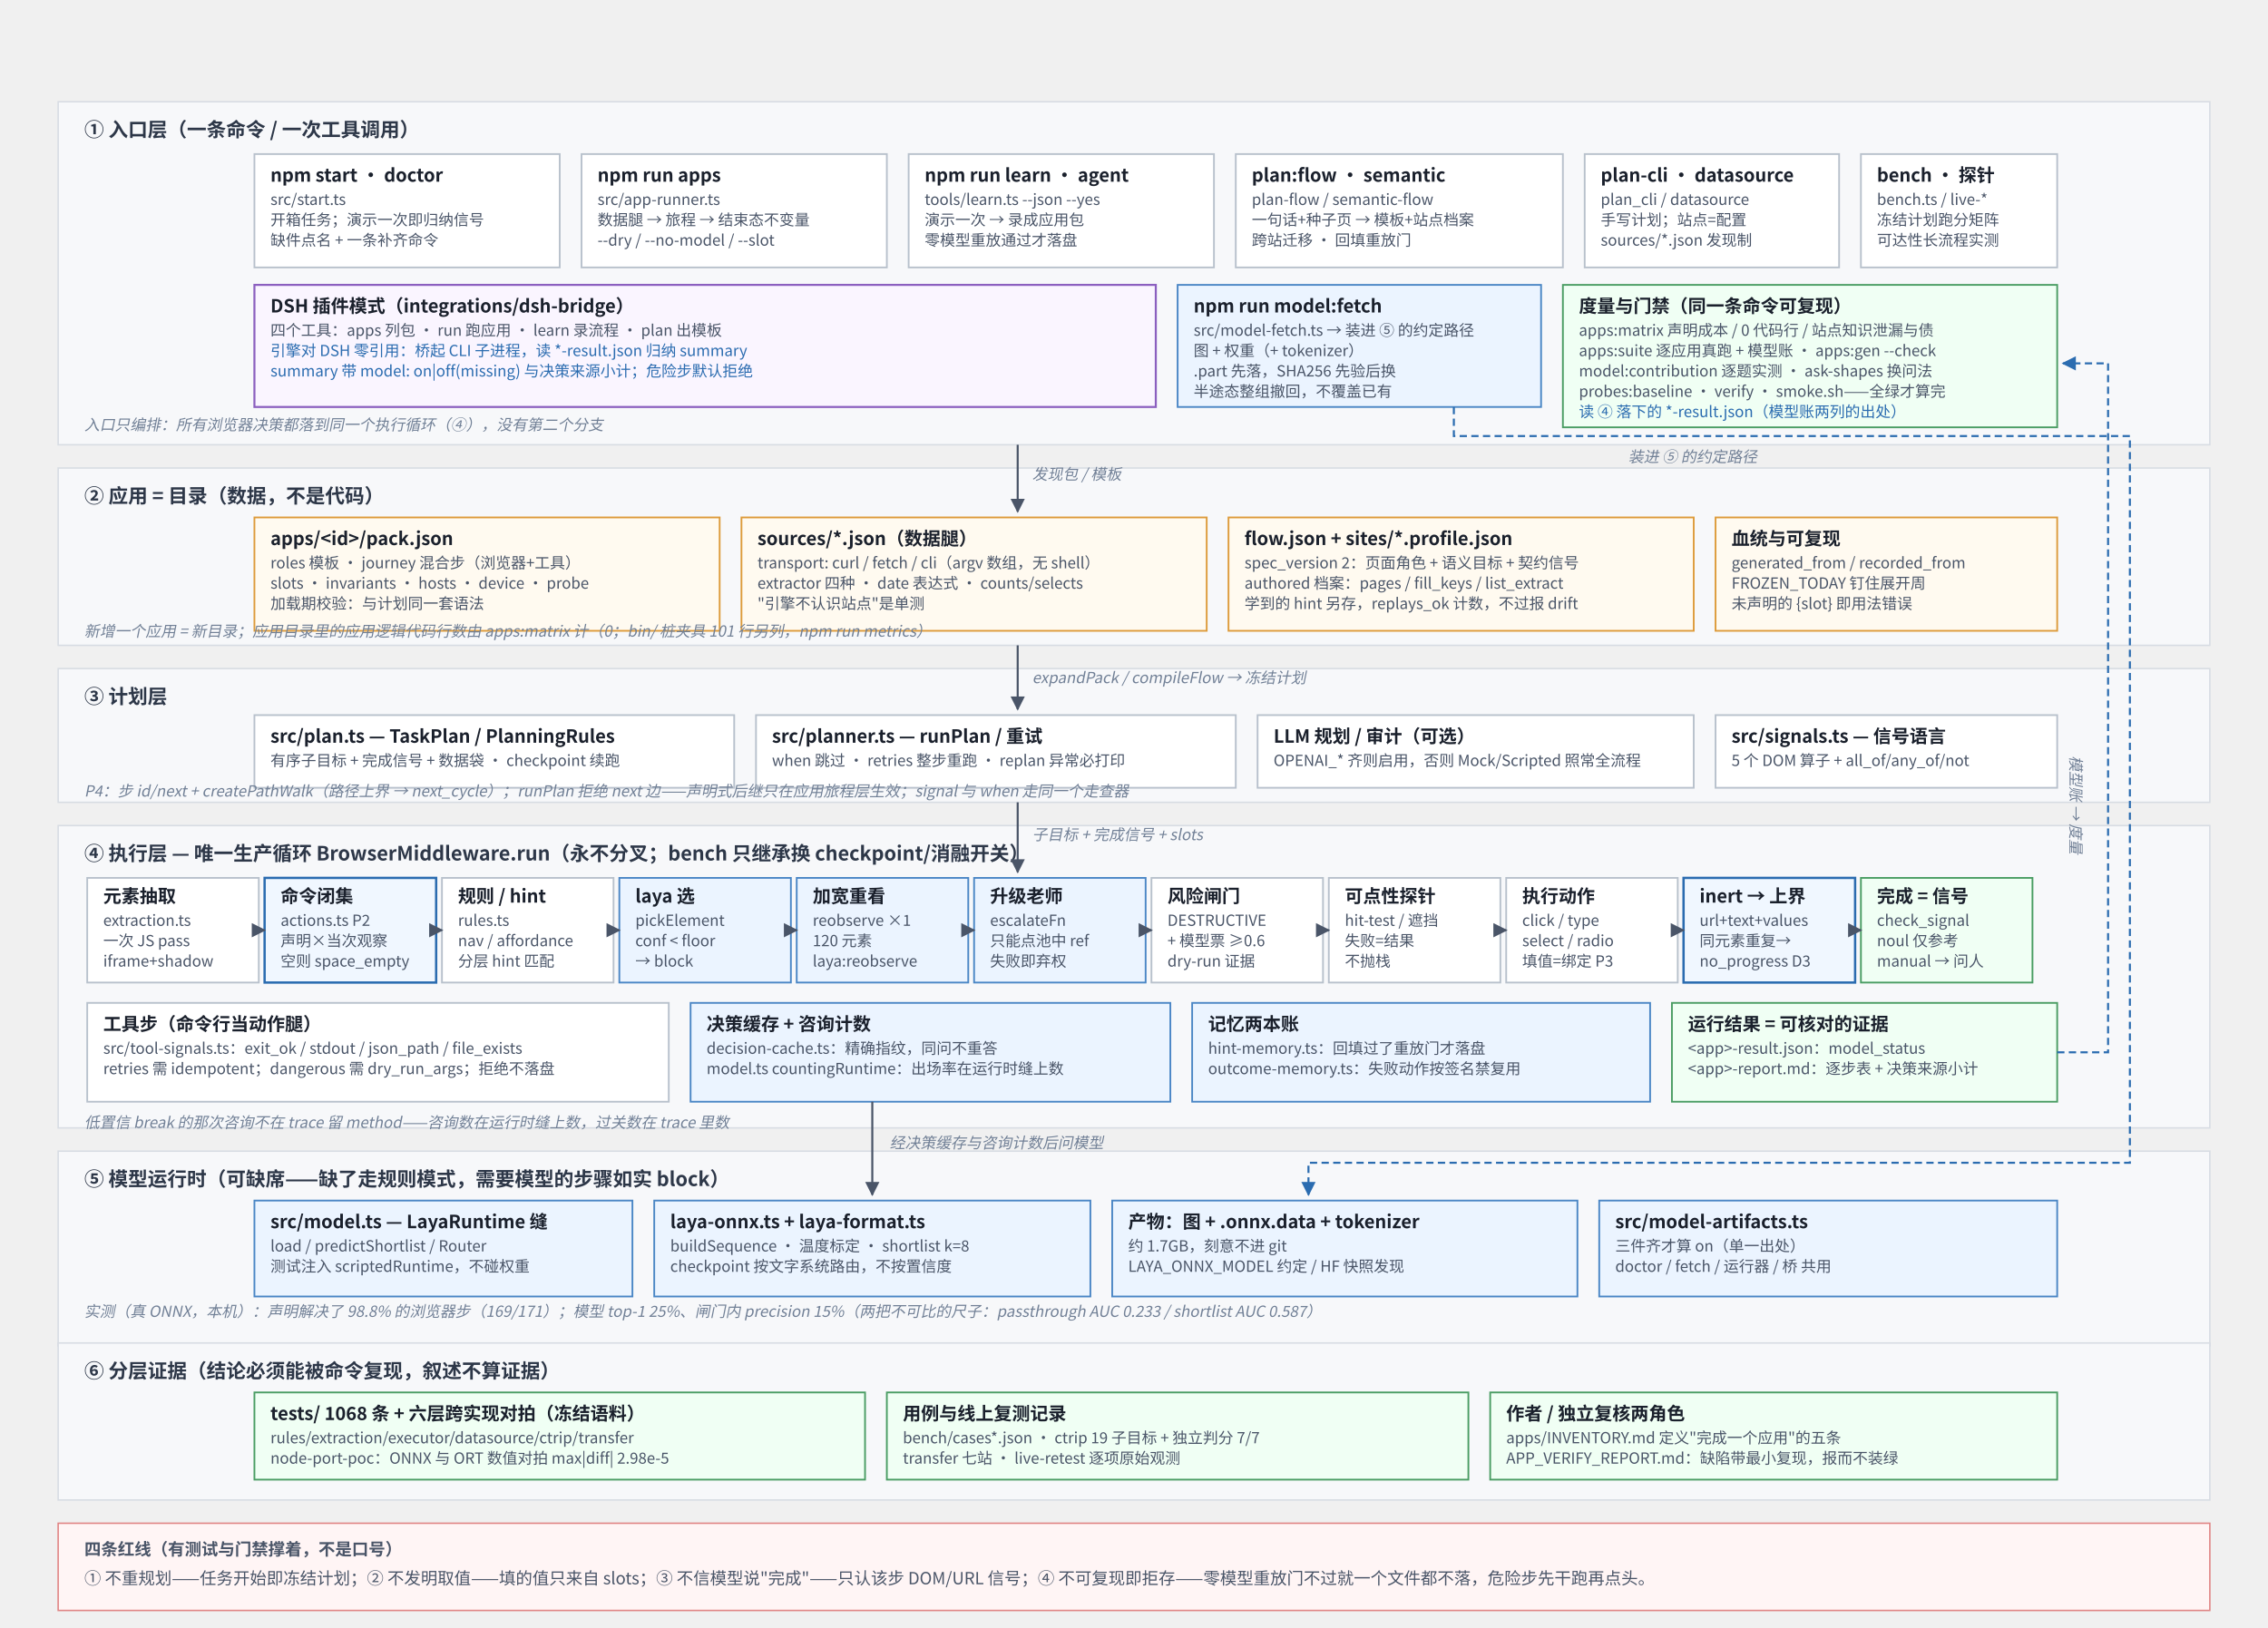
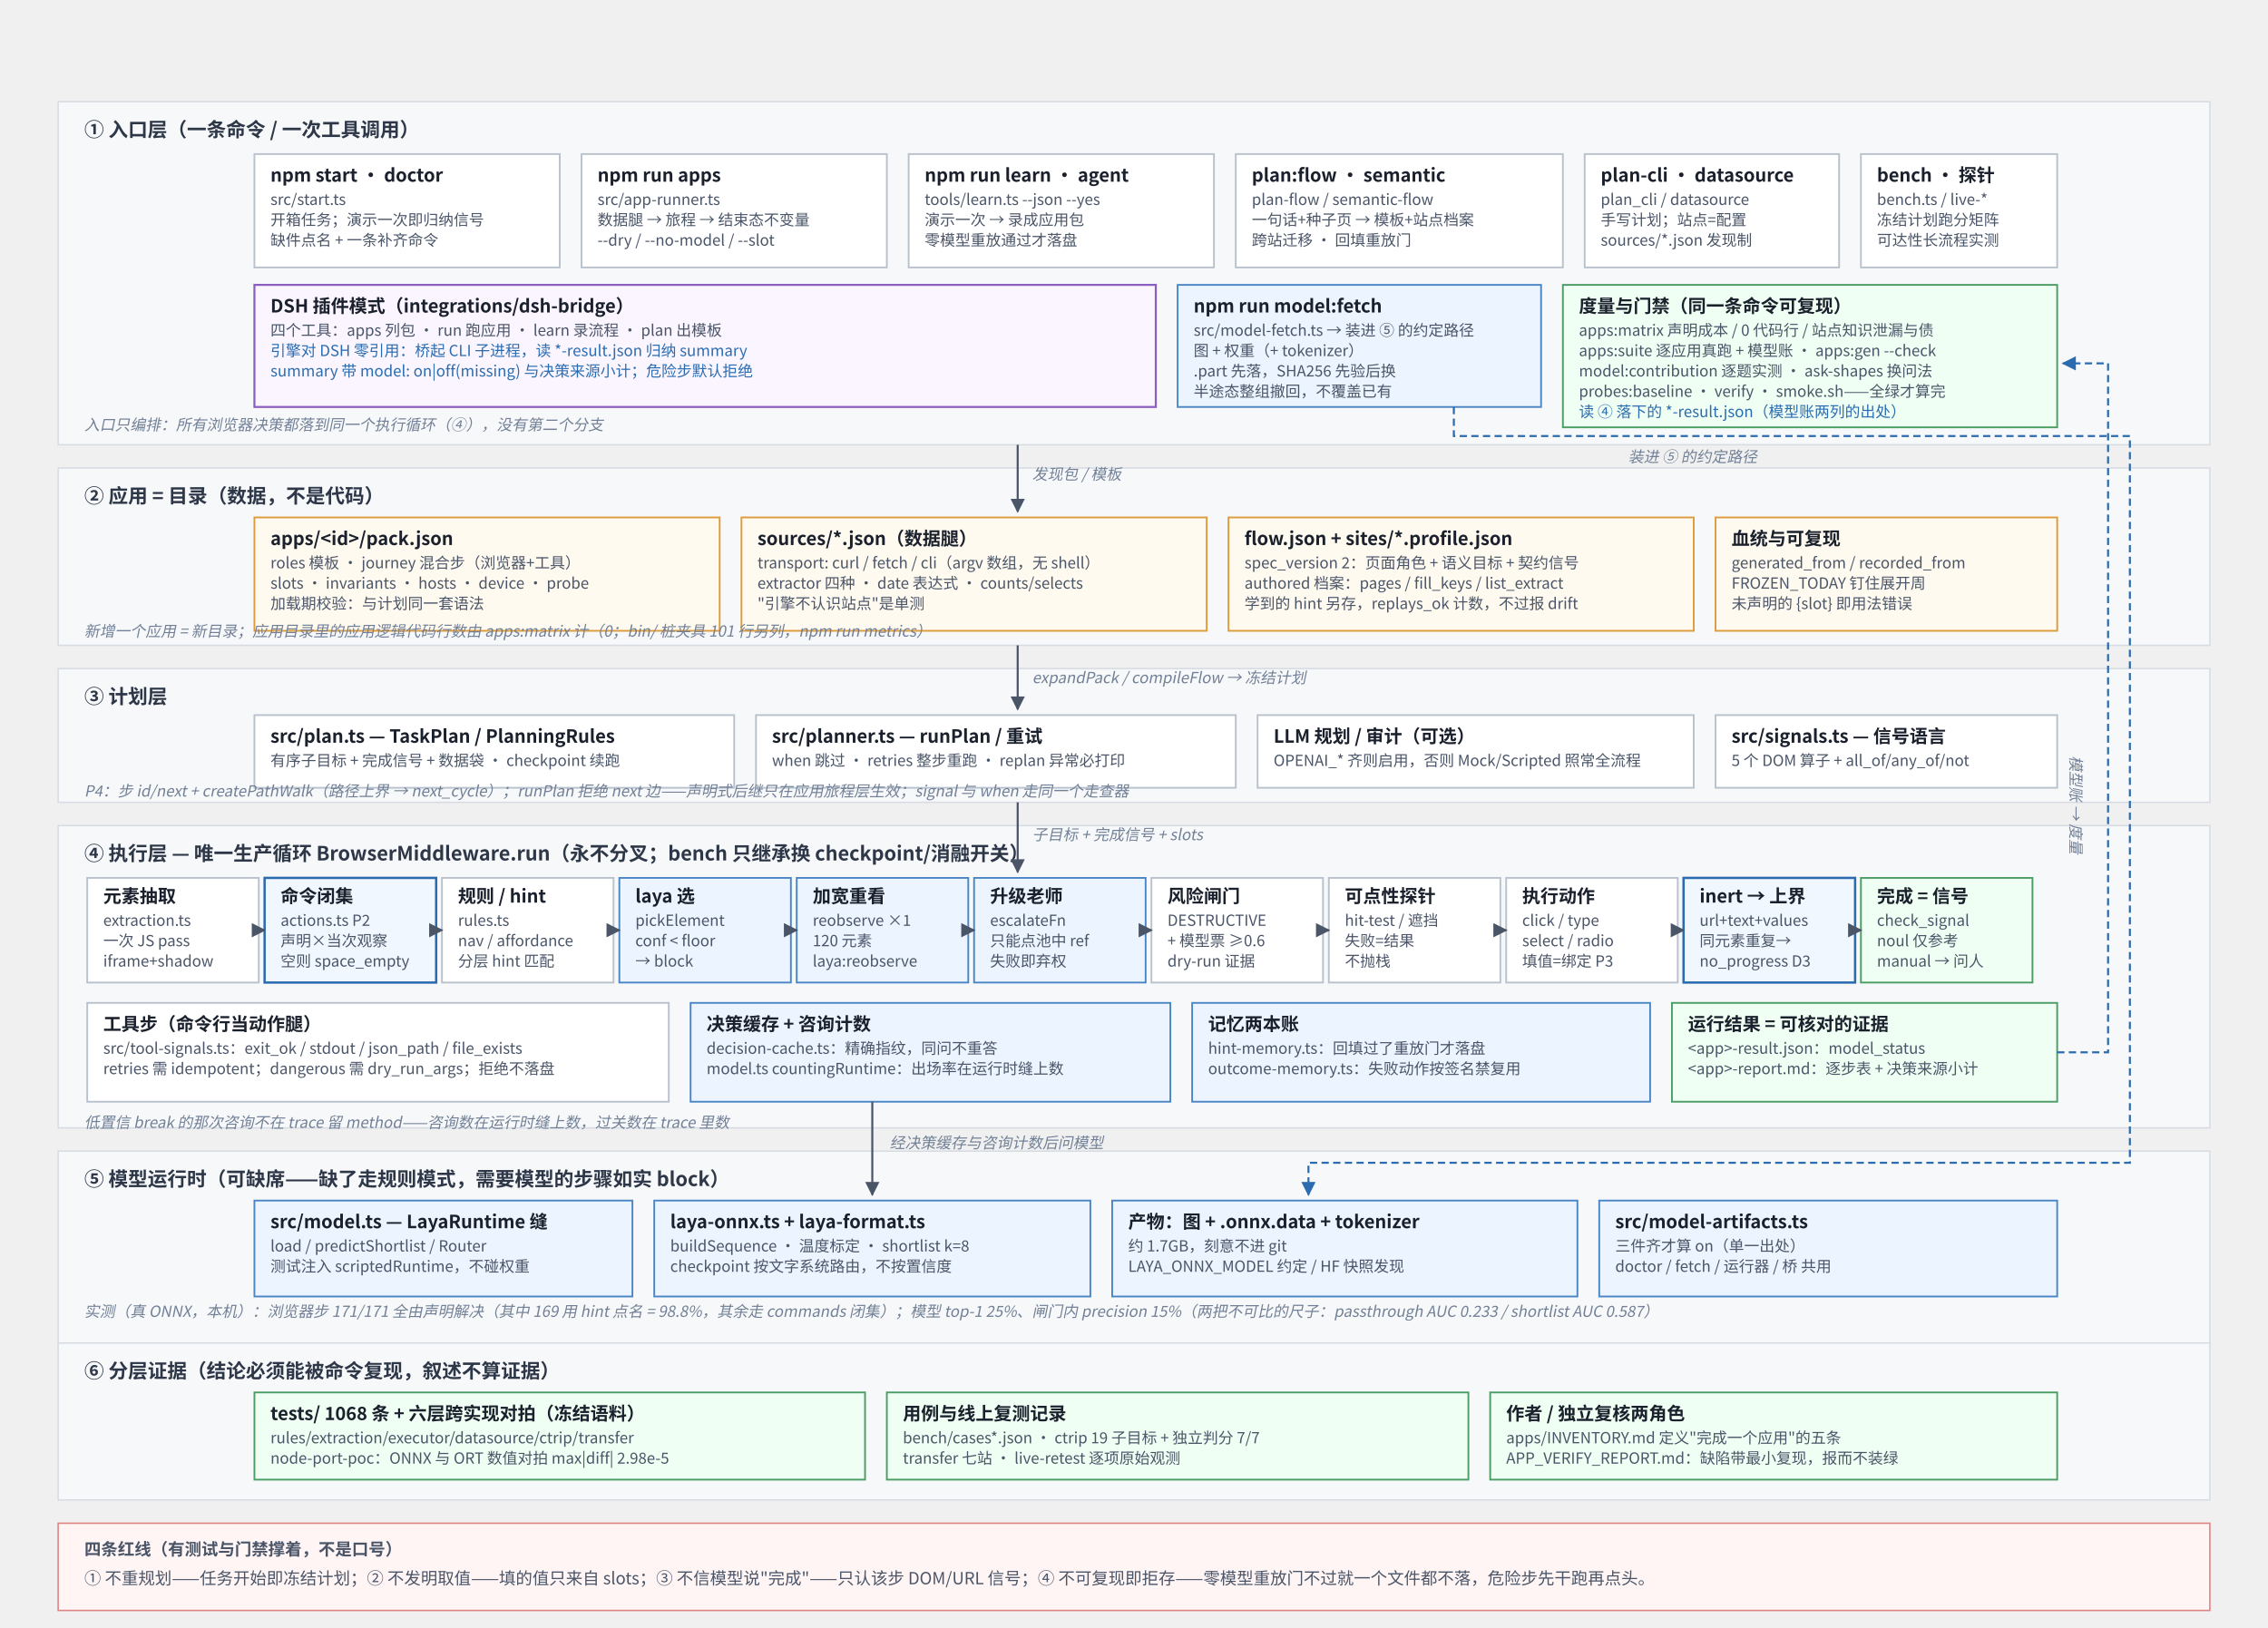
<svg xmlns="http://www.w3.org/2000/svg" width="1560" height="1120" viewBox="0 0 1560 1120" font-family="'PingFang SC','Microsoft YaHei','Noto Sans CJK SC','Source Han Sans CN','Helvetica Neue',Arial,sans-serif">
  <defs>
    <marker id="arr" viewBox="0 0 10 10" refX="9" refY="5" markerWidth="7" markerHeight="7" orient="auto-start-reverse">
      <path d="M0,0 L10,5 L0,10 z" fill="#4a5568" />
    </marker>
    <marker id="arrB" viewBox="0 0 10 10" refX="9" refY="5" markerWidth="7" markerHeight="7" orient="auto-start-reverse">
      <path d="M0,0 L10,5 L0,10 z" fill="#2b6cb0" />
    </marker>
    <style>
.band{fill:#f7f8fa;stroke:#d7dce3;stroke-width:1}
.red{fill:#fff5f5;stroke:#e08383}
.lay{fill:#2d3748;font-size:13.5px;font-weight:700}
.bx{fill:#fff;stroke:#b8c1cc;stroke-width:1.2}
.bxd{fill:#fffaf0;stroke:#dd9b3b;stroke-width:1.2}
.bxm{fill:#ebf4ff;stroke:#4a86c5;stroke-width:1.2}
.bxe{fill:#f0fff4;stroke:#4a9d63;stroke-width:1.2}
.bxp{fill:#faf5ff;stroke:#8b5fbf;stroke-width:1.4}
.bxnew{fill:#f0f7ff;stroke:#2b6cb0;stroke-width:1.6}
.t{fill:#1a202c;font-size:12.5px;font-weight:600}
.s{fill:#4a5568;font-size:10.5px}
.sm{fill:#2b6cb0;font-size:10.5px}
.ln{stroke:#4a5568;stroke-width:1.4;fill:none}
.lnb{stroke:#2b6cb0;stroke-width:1.4;fill:none;stroke-dasharray:5 3}
.lbl{fill:#718096;font-size:10.5px;font-style:italic}
.foot{fill:#4a5568;font-size:11.5px}
</style>
  </defs>
  <rect x="40" y="70" width="1480" height="236" class="band" />
  <text x="58" y="94" class="lay">① 入口层（一条命令 / 一次工具调用）</text>
  <rect x="175" y="106" width="210" height="78" class="bx" />
  <text x="186" y="125" class="t" font-size="12.5">npm start · doctor</text>
  <text x="186" y="141" class="s">src/start.ts</text>
  <text x="186" y="155" class="s">开箱任务；演示一次即归纳信号</text>
  <text x="186" y="169" class="s">缺件点名 + 一条补齐命令</text>
  <rect x="400" y="106" width="210" height="78" class="bx" />
  <text x="411" y="125" class="t" font-size="12.5">npm run apps</text>
  <text x="411" y="141" class="s">src/app-runner.ts</text>
  <text x="411" y="155" class="s">数据腿 → 旅程 → 结束态不变量</text>
  <text x="411" y="169" class="s">--dry / --no-model / --slot</text>
  <rect x="625" y="106" width="210" height="78" class="bx" />
  <text x="636" y="125" class="t" font-size="12.5">npm run learn · agent</text>
  <text x="636" y="141" class="s">tools/learn.ts --json --yes</text>
  <text x="636" y="155" class="s">演示一次 → 录成应用包</text>
  <text x="636" y="169" class="s">零模型重放通过才落盘</text>
  <rect x="850" y="106" width="225" height="78" class="bx" />
  <text x="861" y="125" class="t" font-size="12.5">plan:flow · semantic</text>
  <text x="861" y="141" class="s">plan-flow / semantic-flow</text>
  <text x="861" y="155" class="s">一句话+种子页 → 模板+站点档案</text>
  <text x="861" y="169" class="s">跨站迁移 · 回填重放门</text>
  <rect x="1090" y="106" width="175" height="78" class="bx" />
  <text x="1101" y="125" class="t" font-size="12.5">plan-cli · datasource</text>
  <text x="1101" y="141" class="s">plan_cli / datasource</text>
  <text x="1101" y="155" class="s">手写计划；站点=配置</text>
  <text x="1101" y="169" class="s">sources/*.json 发现制</text>
  <rect x="1280" y="106" width="135" height="78" class="bx" />
  <text x="1291" y="125" class="t" font-size="12.5">bench · 探针</text>
  <text x="1291" y="141" class="s">bench.ts / live-*</text>
  <text x="1291" y="155" class="s">冻结计划跑分矩阵</text>
  <text x="1291" y="169" class="s">可达性长流程实测</text>
  <rect x="175" y="196" width="620" height="84" class="bxp" />
  <text x="186" y="215" class="t" font-size="12.5">DSH 插件模式（integrations/dsh-bridge）</text>
  <text x="186" y="231" class="s">四个工具：apps 列包 · run 跑应用 · learn 录流程 · plan 出模板</text>
  <text x="186" y="245" class="sm">引擎对 DSH 零引用：桥起 CLI 子进程，读 *-result.json 归纳 summary</text>
  <text x="186" y="259" class="sm">summary 带 model: on|off(missing) 与决策来源小计；危险步默认拒绝</text>
  <rect x="810" y="196" width="250" height="84" class="bxm" />
  <text x="821" y="215" class="t" font-size="12.5">npm run model:fetch</text>
  <text x="821" y="231" class="s">src/model-fetch.ts → 装进 ⑤ 的约定路径</text>
  <text x="821" y="245" class="s">图 + 权重（+ tokenizer）</text>
  <text x="821" y="259" class="s">.part 先落，SHA256 先验后换</text>
  <text x="821" y="273" class="s">半途态整组撤回，不覆盖已有</text>
  <rect x="1075" y="196" width="340" height="98" class="bxe" />
  <text x="1086" y="215" class="t" font-size="12.5">度量与门禁（同一条命令可复现）</text>
  <text x="1086" y="231" class="s">apps:matrix 声明成本 / 0 代码行 / 站点知识泄漏与债</text>
  <text x="1086" y="245" class="s">apps:suite 逐应用真跑 + 模型账 · apps:gen --check</text>
  <text x="1086" y="259" class="s">model:contribution 逐题实测 · ask-shapes 换问法</text>
  <text x="1086" y="273" class="s">probes:baseline · verify · smoke.sh——全绿才算完</text>
  <text x="1086" y="287" class="sm">读 ④ 落下的 *-result.json（模型账两列的出处）</text>
  <text x="58" y="296" class="lbl">入口只编排：所有浏览器决策都落到同一个执行循环（④），没有第二个分支</text>
  <rect x="40" y="322" width="1480" height="122" class="band" />
  <text x="58" y="346" class="lay">② 应用 = 目录（数据，不是代码）</text>
  <rect x="175" y="356" width="320" height="78" class="bxd" />
  <text x="186" y="375" class="t" font-size="12.5">apps/&lt;id&gt;/pack.json</text>
  <text x="186" y="391" class="s">roles 模板 · journey 混合步（浏览器+工具）</text>
  <text x="186" y="405" class="s">slots · invariants · hosts · device · probe</text>
  <text x="186" y="419" class="s">加载期校验：与计划同一套语法</text>
  <rect x="510" y="356" width="320" height="78" class="bxd" />
  <text x="521" y="375" class="t" font-size="12.5">sources/*.json（数据腿）</text>
  <text x="521" y="391" class="s">transport: curl / fetch / cli（argv 数组，无 shell）</text>
  <text x="521" y="405" class="s">extractor 四种 · date 表达式 · counts/selects</text>
  <text x="521" y="419" class="s">"引擎不认识站点"是单测</text>
  <rect x="845" y="356" width="320" height="78" class="bxd" />
  <text x="856" y="375" class="t" font-size="12.5">flow.json + sites/*.profile.json</text>
  <text x="856" y="391" class="s">spec_version 2：页面角色 + 语义目标 + 契约信号</text>
  <text x="856" y="405" class="s">authored 档案：pages / fill_keys / list_extract</text>
  <text x="856" y="419" class="s">学到的 hint 另存，replays_ok 计数，不过报 drift</text>
  <rect x="1180" y="356" width="235" height="78" class="bxd" />
  <text x="1191" y="375" class="t" font-size="12.5">血统与可复现</text>
  <text x="1191" y="391" class="s">generated_from / recorded_from</text>
  <text x="1191" y="405" class="s">FROZEN_TODAY 钉住展开周</text>
  <text x="1191" y="419" class="s">未声明的 {slot} 即用法错误</text>
  <text x="58" y="438" class="lbl">新增一个应用 = 新目录；应用目录里的应用逻辑代码行数由 apps:matrix 计（0；bin/ 桩夹具 101 行另列，npm run metrics）</text>
  <rect x="40" y="460" width="1480" height="92" class="band" />
  <text x="58" y="484" class="lay">③ 计划层</text>
  <rect x="175" y="492" width="330" height="50" class="bx" />
  <text x="186" y="511" class="t" font-size="12.5">src/plan.ts — TaskPlan / PlanningRules</text>
  <text x="186" y="527" class="s">有序子目标 + 完成信号 + 数据袋 · checkpoint 续跑</text>
  <rect x="520" y="492" width="330" height="50" class="bx" />
  <text x="531" y="511" class="t" font-size="12.5">src/planner.ts — runPlan / 重试</text>
  <text x="531" y="527" class="s">when 跳过 · retries 整步重跑 · replan 异常必打印</text>
  <rect x="865" y="492" width="300" height="50" class="bx" />
  <text x="876" y="511" class="t" font-size="12.5">LLM 规划 / 审计（可选）</text>
  <text x="876" y="527" class="s">OPENAI_* 齐则启用，否则 Mock/Scripted 照常全流程</text>
  <rect x="1180" y="492" width="235" height="50" class="bx" />
  <text x="1191" y="511" class="t" font-size="12.5">src/signals.ts — 信号语言</text>
  <text x="1191" y="527" class="s">5 个 DOM 算子 + all_of/any_of/not</text>
  <text x="58" y="548" class="lbl">P4：步 id/next + createPathWalk（路径上界 → next_cycle）；runPlan 拒绝 next 边——声明式后继只在应用旅程层生效；signal 与 when 走同一个走查器</text>
  <rect x="40" y="568" width="1480" height="208" class="band" />
  <text x="58" y="592" class="lay">④ 执行层 — 唯一生产循环 BrowserMiddleware.run（永不分叉；bench 只继承换 checkpoint/消融开关）</text>
  <rect x="60" y="604" width="118" height="72" class="bx" />
  <text x="71" y="621" class="t" font-size="11.5">元素抽取</text>
  <text x="71" y="637" class="s">extraction.ts</text>
  <text x="71" y="651" class="s">一次 JS pass</text>
  <text x="71" y="665" class="s">iframe+shadow</text>
  <rect x="182" y="604" width="118" height="72" class="bxnew" />
  <text x="193" y="621" class="t" font-size="11.5">命令闭集</text>
  <text x="193" y="637" class="s">actions.ts P2</text>
  <text x="193" y="651" class="s">声明×当次观察</text>
  <text x="193" y="665" class="s">空则 space_empty</text>
  <path class="ln" d="M178,640 H182" marker-end="url(#arr)" />
  <rect x="304" y="604" width="118" height="72" class="bx" />
  <text x="315" y="621" class="t" font-size="11.5">规则 / hint</text>
  <text x="315" y="637" class="s">rules.ts</text>
  <text x="315" y="651" class="s">nav / affordance</text>
  <text x="315" y="665" class="s">分层 hint 匹配</text>
  <path class="ln" d="M300,640 H304" marker-end="url(#arr)" />
  <rect x="426" y="604" width="118" height="72" class="bxm" />
  <text x="437" y="621" class="t" font-size="11.5">laya 选</text>
  <text x="437" y="637" class="s">pickElement</text>
  <text x="437" y="651" class="s">conf &lt; floor</text>
  <text x="437" y="665" class="s">→ block</text>
  <path class="ln" d="M422,640 H426" marker-end="url(#arr)" />
  <rect x="548" y="604" width="118" height="72" class="bxm" />
  <text x="559" y="621" class="t" font-size="11.5">加宽重看</text>
  <text x="559" y="637" class="s">reobserve ×1</text>
  <text x="559" y="651" class="s">120 元素</text>
  <text x="559" y="665" class="s">laya:reobserve</text>
  <path class="ln" d="M544,640 H548" marker-end="url(#arr)" />
  <rect x="670" y="604" width="118" height="72" class="bxm" />
  <text x="681" y="621" class="t" font-size="11.5">升级老师</text>
  <text x="681" y="637" class="s">escalateFn</text>
  <text x="681" y="651" class="s">只能点池中 ref</text>
  <text x="681" y="665" class="s">失败即弃权</text>
  <path class="ln" d="M666,640 H670" marker-end="url(#arr)" />
  <rect x="792" y="604" width="118" height="72" class="bx" />
  <text x="803" y="621" class="t" font-size="11.5">风险闸门</text>
  <text x="803" y="637" class="s">DESTRUCTIVE</text>
  <text x="803" y="651" class="s">+ 模型票 ≥0.6</text>
  <text x="803" y="665" class="s">dry-run 证据</text>
  <path class="ln" d="M788,640 H792" marker-end="url(#arr)" />
  <rect x="914" y="604" width="118" height="72" class="bx" />
  <text x="925" y="621" class="t" font-size="11.5">可点性探针</text>
  <text x="925" y="637" class="s">hit-test / 遮挡</text>
  <text x="925" y="651" class="s">失败=结果</text>
  <text x="925" y="665" class="s">不抛栈</text>
  <path class="ln" d="M910,640 H914" marker-end="url(#arr)" />
  <rect x="1036" y="604" width="118" height="72" class="bx" />
  <text x="1047" y="621" class="t" font-size="11.5">执行动作</text>
  <text x="1047" y="637" class="s">click / type</text>
  <text x="1047" y="651" class="s">select / radio</text>
  <text x="1047" y="665" class="s">填值=绑定 P3</text>
  <path class="ln" d="M1032,640 H1036" marker-end="url(#arr)" />
  <rect x="1158" y="604" width="118" height="72" class="bxnew" />
  <text x="1169" y="621" class="t" font-size="11.5">inert → 上界</text>
  <text x="1169" y="637" class="s">url+text+values</text>
  <text x="1169" y="651" class="s">同元素重复→</text>
  <text x="1169" y="665" class="s">no_progress D3</text>
  <path class="ln" d="M1154,640 H1158" marker-end="url(#arr)" />
  <rect x="1280" y="604" width="118" height="72" class="bxe" />
  <text x="1291" y="621" class="t" font-size="11.5">完成 = 信号</text>
  <text x="1291" y="637" class="s">check_signal</text>
  <text x="1291" y="651" class="s">noul 仅参考</text>
  <text x="1291" y="665" class="s">manual → 问人</text>
  <path class="ln" d="M1276,640 H1280" marker-end="url(#arr)" />
  <rect x="60" y="690" width="400" height="68" class="bx" />
  <text x="71" y="709" class="t" font-size="12.5">工具步（命令行当动作腿）</text>
  <text x="71" y="725" class="s">src/tool-signals.ts：exit_ok / stdout / json_path / file_exists</text>
  <text x="71" y="739" class="s">retries 需 idempotent；dangerous 需 dry_run_args；拒绝不落盘</text>
  <rect x="475" y="690" width="330" height="68" class="bxm" />
  <text x="486" y="709" class="t" font-size="12.5">决策缓存 + 咨询计数</text>
  <text x="486" y="725" class="s">decision-cache.ts：精确指纹，同问不重答</text>
  <text x="486" y="739" class="s">model.ts countingRuntime：出场率在运行时缝上数</text>
  <rect x="820" y="690" width="315" height="68" class="bxm" />
  <text x="831" y="709" class="t" font-size="12.5">记忆两本账</text>
  <text x="831" y="725" class="s">hint-memory.ts：回填过了重放门才落盘</text>
  <text x="831" y="739" class="s">outcome-memory.ts：失败动作按签名禁复用</text>
  <rect x="1150" y="690" width="265" height="68" class="bxe" />
  <text x="1161" y="709" class="t" font-size="12.5">运行结果 = 可核对的证据</text>
  <text x="1161" y="725" class="s">&lt;app&gt;-result.json：model_status</text>
  <text x="1161" y="739" class="s">&lt;app&gt;-report.md：逐步表 + 决策来源小计</text>
  <text x="58" y="776" class="lbl">低置信 break 的那次咨询不在 trace 留 method——咨询数在运行时缝上数，过关数在 trace 里数</text>
  <rect x="40" y="792" width="1480" height="134" class="band" />
  <text x="58" y="816" class="lay">⑤ 模型运行时（可缺席——缺了走规则模式，需要模型的步骤如实 block）</text>
  <rect x="175" y="826" width="260" height="66" class="bxm" />
  <text x="186" y="845" class="t" font-size="12.5">src/model.ts — LayaRuntime 缝</text>
  <text x="186" y="861" class="s">load / predictShortlist / Router</text>
  <text x="186" y="875" class="s">测试注入 scriptedRuntime，不碰权重</text>
  <rect x="450" y="826" width="300" height="66" class="bxm" />
  <text x="461" y="845" class="t" font-size="12.5">laya-onnx.ts + laya-format.ts</text>
  <text x="461" y="861" class="s">buildSequence · 温度标定 · shortlist k=8</text>
  <text x="461" y="875" class="s">checkpoint 按文字系统路由，不按置信度</text>
  <rect x="765" y="826" width="320" height="66" class="bxm" />
  <text x="776" y="845" class="t" font-size="12.5">产物：图 + .onnx.data + tokenizer</text>
  <text x="776" y="861" class="s">约 1.7GB，刻意不进 git</text>
  <text x="776" y="875" class="s">LAYA_ONNX_MODEL 约定 / HF 快照发现</text>
  <rect x="1100" y="826" width="315" height="66" class="bxm" />
  <text x="1111" y="845" class="t" font-size="12.5">src/model-artifacts.ts</text>
  <text x="1111" y="861" class="s">三件齐才算 on（单一出处）</text>
  <text x="1111" y="875" class="s">doctor / fetch / 运行器 / 桥 共用</text>
-   <text x="58" y="906" class="lbl">实测（真 ONNX，本机）：声明解决了 98.8% 的浏览器步（169/171）；模型 top-1 25%、闸门内 precision 15%（两把不可比的尺子：passthrough AUC 0.233 / shortlist AUC 0.587）</text>
+   <text x="58" y="906" class="lbl">实测（真 ONNX，本机）：浏览器步 171/171 全由声明解决（其中 169 用 hint 点名 = 98.8%，其余走 commands 闭集）；模型 top-1 25%、闸门内 precision 15%（两把不可比的尺子：passthrough AUC 0.233 / shortlist AUC 0.587）</text>
  <rect x="40" y="924" width="1480" height="108" class="band" />
  <text x="58" y="948" class="lay">⑥ 分层证据（结论必须能被命令复现，叙述不算证据）</text>
  <rect x="175" y="958" width="420" height="60" class="bxe" />
  <text x="186" y="977" class="t" font-size="12.5">tests/ 1068 条 + 六层跨实现对拍（冻结语料）</text>
  <text x="186" y="993" class="s">rules/extraction/executor/datasource/ctrip/transfer</text>
  <text x="186" y="1007" class="s">node-port-poc：ONNX 与 ORT 数值对拍 max|diff| 2.98e-5</text>
  <rect x="610" y="958" width="400" height="60" class="bxe" />
  <text x="621" y="977" class="t" font-size="12.5">用例与线上复测记录</text>
  <text x="621" y="993" class="s">bench/cases*.json · ctrip 19 子目标 + 独立判分 7/7</text>
  <text x="621" y="1007" class="s">transfer 七站 · live-retest 逐项原始观测</text>
  <rect x="1025" y="958" width="390" height="60" class="bxe" />
  <text x="1036" y="977" class="t" font-size="12.5">作者 / 独立复核两角色</text>
  <text x="1036" y="993" class="s">apps/INVENTORY.md 定义"完成一个应用"的五条</text>
  <text x="1036" y="1007" class="s">APP_VERIFY_REPORT.md：缺陷带最小复现，报而不装绿</text>
  <path class="ln" d="M700,306 V352" marker-end="url(#arr)" />
  <text x="710" y="330" class="lbl">发现包 / 模板</text>
  <path class="ln" d="M700,444 V488" marker-end="url(#arr)" />
  <text x="710" y="470" class="lbl">expandPack / compileFlow → 冻结计划</text>
  <path class="ln" d="M700,552 V600" marker-end="url(#arr)" />
  <text x="710" y="578" class="lbl">子目标 + 完成信号 + slots</text>
  <path class="ln" d="M600,758 V822" marker-end="url(#arr)" />
  <text x="612" y="790" class="lbl">经决策缓存与咨询计数后问模型</text>
  <path class="lnb" d="M1000,280 V300 H1465 V800 H900 V822" marker-end="url(#arrB)" />
  <path class="lnb" d="M1415,724 H1450 V250 H1419" marker-end="url(#arrB)" />
  <text x="1120" y="318" class="lbl">装进 ⑤ 的约定路径</text>
  <text x="1424" y="520" class="lbl" transform="rotate(90 1424 520)">模型账 → 度量</text>
  <rect x="40" y="1048" width="1480" height="60" class="band red" />
  <text x="58" y="1070" class="foot" font-weight="700">四条红线（有测试与门禁撑着，不是口号）</text>
  <text x="58" y="1090" class="foot">① 不重规划——任务开始即冻结计划；② 不发明取值——填的值只来自 slots；③ 不信模型说"完成"——只认该步 DOM/URL 信号；④ 不可复现即拒存——零模型重放门不过就一个文件都不落，危险步先干跑再点头。</text>
</svg>
